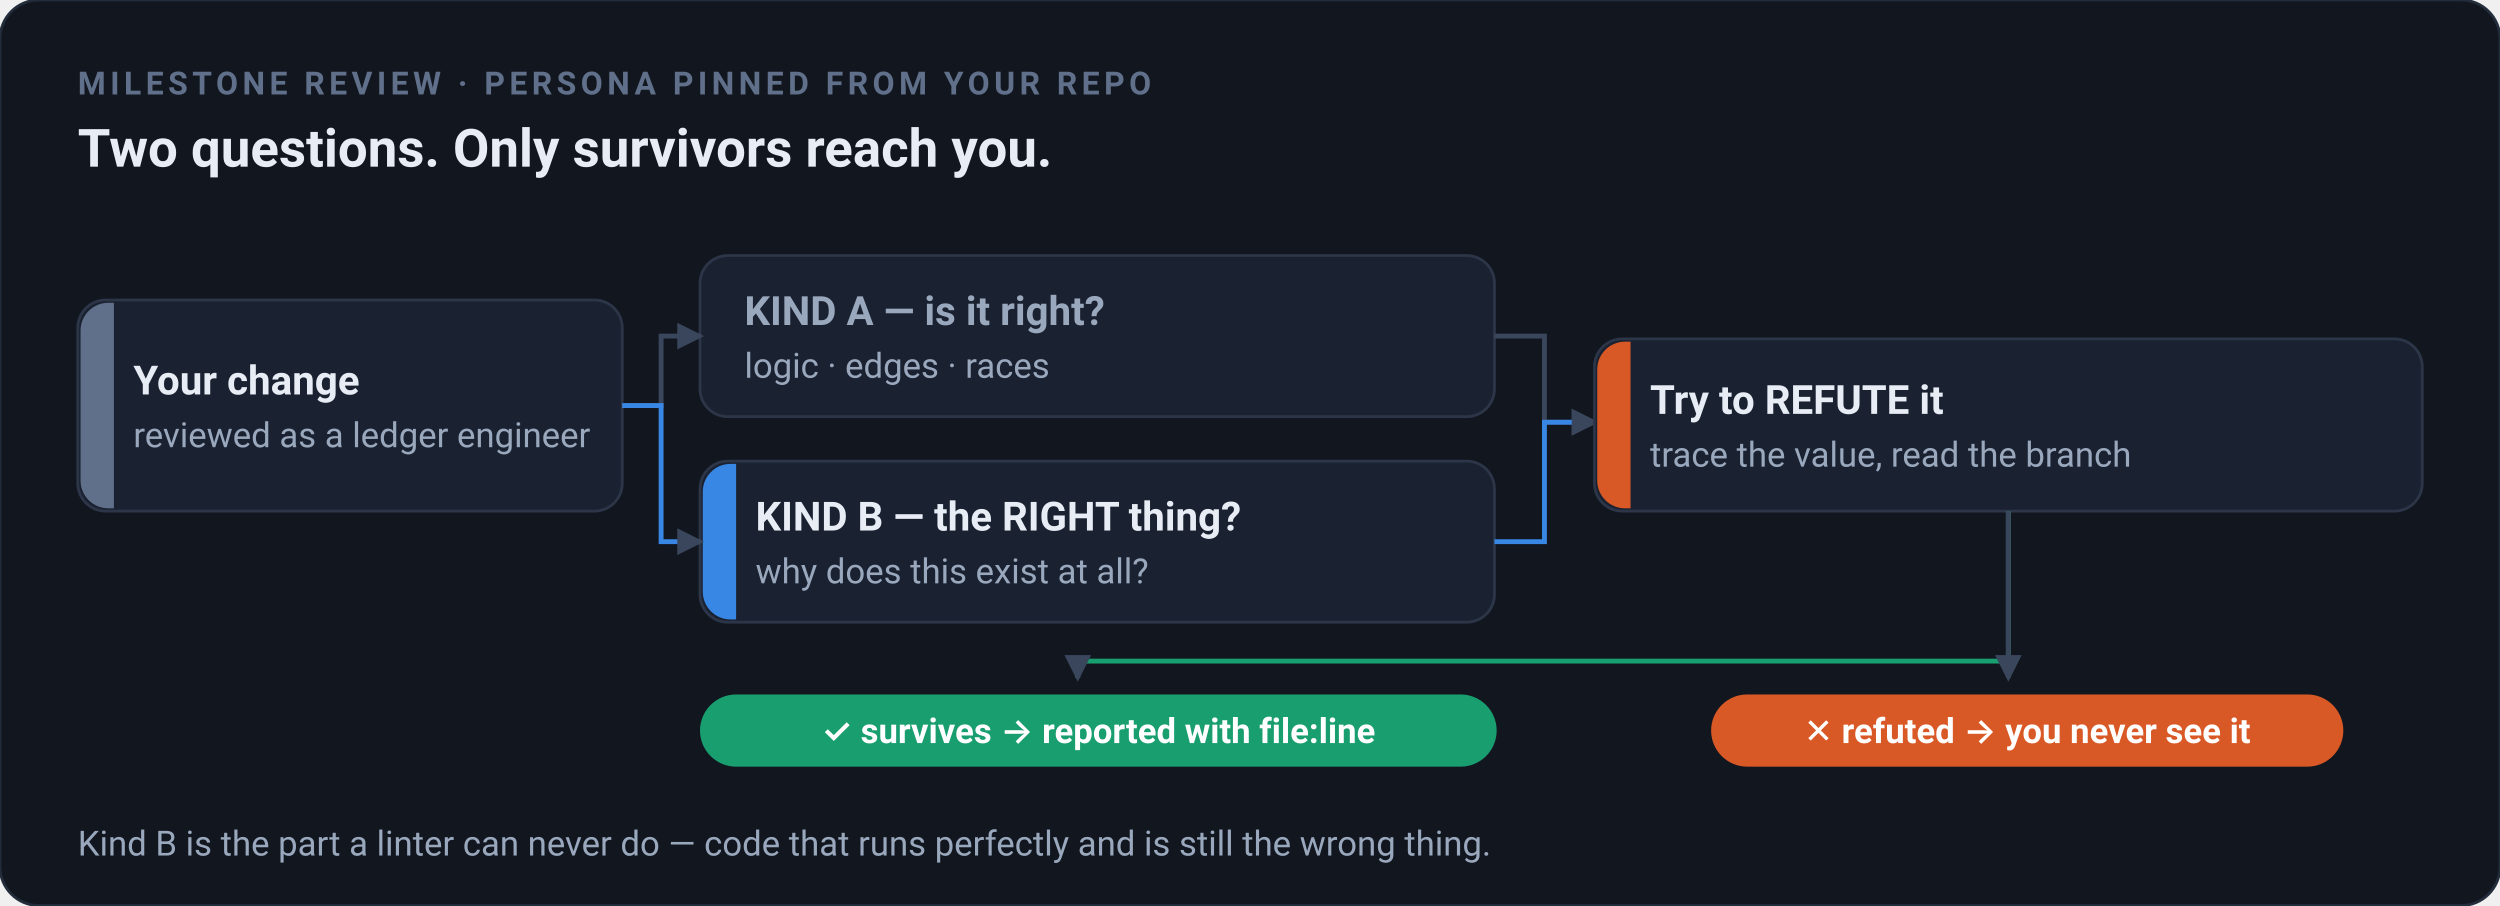
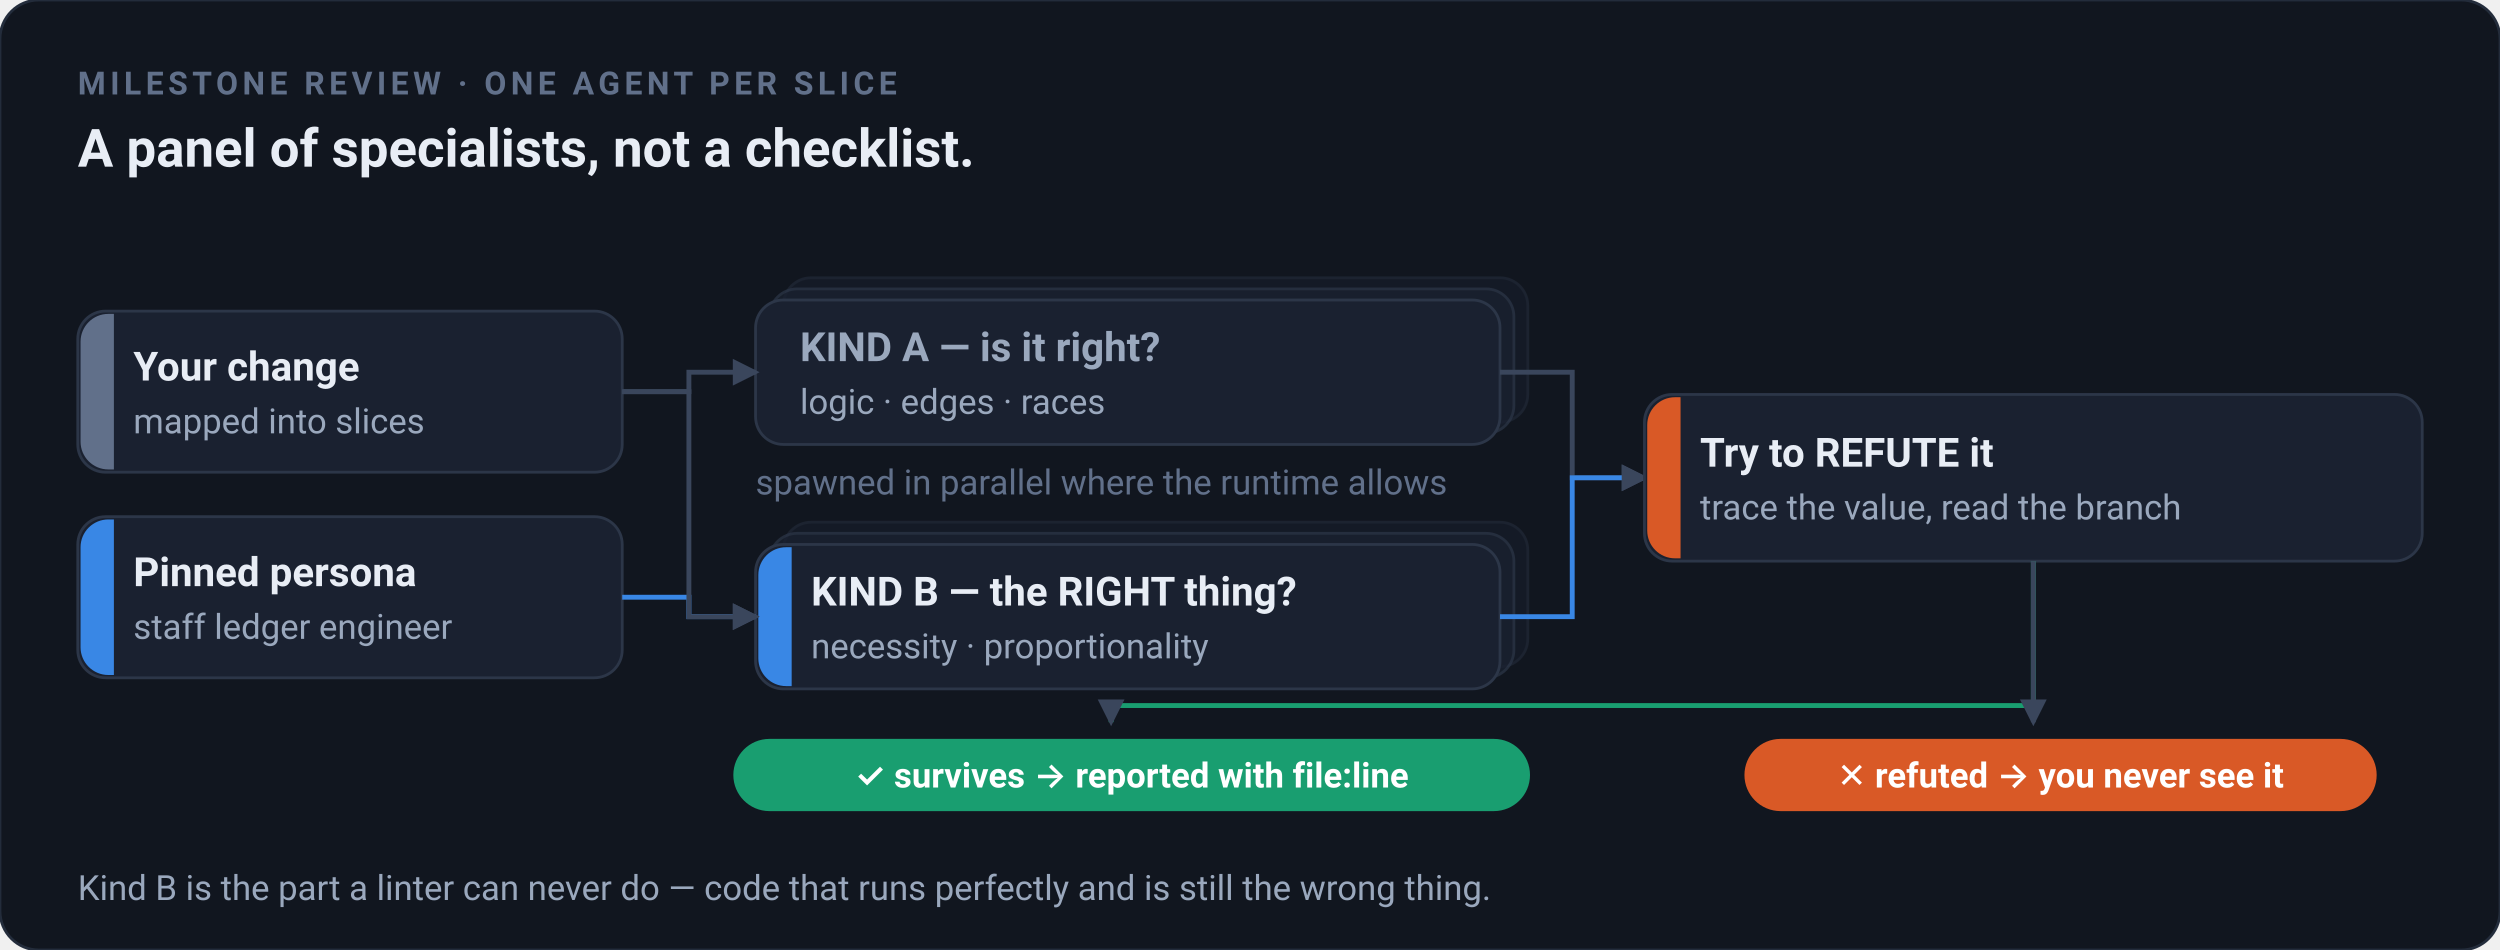
- <svg xmlns="http://www.w3.org/2000/svg" viewBox="0 0 900 326" width="900" height="326" role="img" aria-label="A change is reviewed by a pinned domain persona through correctness and judgment lenses; every finding must survive an adversarial refutation attempt before it is reported.">
+ <svg xmlns="http://www.w3.org/2000/svg" viewBox="0 0 900 342" width="900" height="342" role="img" aria-label="A change is split into slices and one lens agent is spawned per slice, all carrying the same pinned domain persona, asking correctness and judgment questions in parallel; every finding must then survive an adversarial refutation attempt before it reaches you.">
  <defs>
    <marker id="ar" viewBox="0 0 10 10" refX="8.5" refY="5" markerWidth="5.5" markerHeight="5.5" orient="auto-start-reverse">
      <path d="M0 0 L10 5 L0 10 z" fill="#3a465c" />
    </marker>
  </defs>
-   <rect width="900" height="326" rx="14" fill="#11161f" stroke="#232c3b" />
-   <text x="28" y="34" font-family="ui-sans-serif,-apple-system,BlinkMacSystemFont,'Segoe UI',Roboto,'Helvetica Neue',sans-serif" font-size="11.5" font-weight="600" letter-spacing="1.6" fill="#61708a">MILESTONE REVIEW · PERSONA PINNED FROM YOUR REPO</text>
-   <text x="28" y="60" font-family="ui-sans-serif,-apple-system,BlinkMacSystemFont,'Segoe UI',Roboto,'Helvetica Neue',sans-serif" font-size="19" font-weight="650" fill="#e8edf5">Two questions. Only survivors reach you.</text>
-   <rect x="28" y="108" width="196" height="76" rx="10" fill="#1a2130" stroke="#2c3648" />
-   <path d="M29 119 a10 10 0 0 1 10 -10 h2 v74 h-2 a10 10 0 0 1 -10 -10 z" fill="#61708a" />
-   <text x="48" y="142" font-family="ui-sans-serif,-apple-system,BlinkMacSystemFont,'Segoe UI',Roboto,'Helvetica Neue',sans-serif" font-size="14.5" font-weight="600" fill="#e8edf5">Your change</text>
-   <text x="48" y="161" font-family="ui-sans-serif,-apple-system,BlinkMacSystemFont,'Segoe UI',Roboto,'Helvetica Neue',sans-serif" font-size="12.5" fill="#9aa8bd">reviewed as a ledger engineer</text>
-   <rect x="252" y="92" width="286" height="58" rx="10" fill="#1a2130" stroke="#2c3648" />
-   <text x="268" y="117" font-family="ui-sans-serif,-apple-system,BlinkMacSystemFont,'Segoe UI',Roboto,'Helvetica Neue',sans-serif" font-size="14.5" font-weight="600" fill="#9aa8bd">KIND A — is it right?</text>
-   <text x="268" y="136" font-family="ui-sans-serif,-apple-system,BlinkMacSystemFont,'Segoe UI',Roboto,'Helvetica Neue',sans-serif" font-size="12.5" fill="#9aa8bd">logic · edges · races</text>
-   <rect x="252" y="166" width="286" height="58" rx="10" fill="#1a2130" stroke="#2c3648" />
-   <path d="M253 177 a10 10 0 0 1 10 -10 h2 v56 h-2 a10 10 0 0 1 -10 -10 z" fill="#3987e5" />
-   <text x="272" y="191" font-family="ui-sans-serif,-apple-system,BlinkMacSystemFont,'Segoe UI',Roboto,'Helvetica Neue',sans-serif" font-size="14.5" font-weight="600" fill="#e8edf5">KIND B — the RIGHT thing?</text>
-   <text x="272" y="210" font-family="ui-sans-serif,-apple-system,BlinkMacSystemFont,'Segoe UI',Roboto,'Helvetica Neue',sans-serif" font-size="12.5" fill="#9aa8bd">why does this exist at all?</text>
-   <path d="M224 146 H238 V121 H252" fill="none" stroke="#3a465c" stroke-width="1.75" marker-end="url(#ar)" />
-   <path d="M224 146 H238 V195 H252" fill="none" stroke="#3987e5" stroke-width="1.75" marker-end="url(#ar)" />
-   <path d="M538 121 H556 V152 H574" fill="none" stroke="#3a465c" stroke-width="1.75" marker-end="url(#ar)" />
-   <path d="M538 195 H556 V152 H574" fill="none" stroke="#3987e5" stroke-width="1.75" marker-end="url(#ar)" />
-   <rect x="574" y="122" width="298" height="62" rx="10" fill="#1a2130" stroke="#2c3648" />
-   <path d="M575 133 a10 10 0 0 1 10 -10 h2 v60 h-2 a10 10 0 0 1 -10 -10 z" fill="#d95926" />
-   <text x="594" y="149" font-family="ui-sans-serif,-apple-system,BlinkMacSystemFont,'Segoe UI',Roboto,'Helvetica Neue',sans-serif" font-size="14.5" font-weight="600" fill="#e8edf5">Try to REFUTE it</text>
-   <text x="594" y="168" font-family="ui-sans-serif,-apple-system,BlinkMacSystemFont,'Segoe UI',Roboto,'Helvetica Neue',sans-serif" font-size="12.5" fill="#9aa8bd">trace the value, read the branch</text>
-   <path d="M723 184 V238 H388 V244" fill="none" stroke="#199e70" stroke-width="1.75" marker-end="url(#ar)" />
-   <line x1="723" y1="184" x2="723" y2="244" stroke="#3a465c" stroke-width="1.75" marker-end="url(#ar)" />
+   <rect width="900" height="342" rx="14" fill="#11161f" stroke="#232c3b" />
+   <text x="28" y="34" font-family="ui-sans-serif,-apple-system,BlinkMacSystemFont,'Segoe UI',Roboto,'Helvetica Neue',sans-serif" font-size="11.5" font-weight="600" letter-spacing="1.6" fill="#61708a">MILESTONE REVIEW · ONE AGENT PER SLICE</text>
+   <text x="28" y="60" font-family="ui-sans-serif,-apple-system,BlinkMacSystemFont,'Segoe UI',Roboto,'Helvetica Neue',sans-serif" font-size="19" font-weight="650" fill="#e8edf5">A panel of specialists, not a checklist.</text>
+   <rect x="28" y="112" width="196" height="58" rx="10" fill="#1a2130" stroke="#2c3648" />
+   <path d="M29 123 a10 10 0 0 1 10 -10 h2 v56 h-2 a10 10 0 0 1 -10 -10 z" fill="#61708a" />
+   <text x="48" y="137" font-family="ui-sans-serif,-apple-system,BlinkMacSystemFont,'Segoe UI',Roboto,'Helvetica Neue',sans-serif" font-size="14.5" font-weight="600" fill="#e8edf5">Your change</text>
+   <text x="48" y="156" font-family="ui-sans-serif,-apple-system,BlinkMacSystemFont,'Segoe UI',Roboto,'Helvetica Neue',sans-serif" font-size="12.5" fill="#9aa8bd">mapped into slices</text>
+   <rect x="28" y="186" width="196" height="58" rx="10" fill="#1a2130" stroke="#2c3648" />
+   <path d="M29 197 a10 10 0 0 1 10 -10 h2 v56 h-2 a10 10 0 0 1 -10 -10 z" fill="#3987e5" />
+   <text x="48" y="211" font-family="ui-sans-serif,-apple-system,BlinkMacSystemFont,'Segoe UI',Roboto,'Helvetica Neue',sans-serif" font-size="14.5" font-weight="600" fill="#e8edf5">Pinned persona</text>
+   <text x="48" y="230" font-family="ui-sans-serif,-apple-system,BlinkMacSystemFont,'Segoe UI',Roboto,'Helvetica Neue',sans-serif" font-size="12.5" fill="#9aa8bd">staff ledger engineer</text>
+   <rect x="282" y="100" width="268" height="52" rx="10" fill="#1a2130" stroke="#2c3648" opacity="0.4" />
+   <rect x="277" y="104" width="268" height="52" rx="10" fill="#1a2130" stroke="#2c3648" opacity="0.7" />
+   <rect x="272" y="108" width="268" height="52" rx="10" fill="#1a2130" stroke="#2c3648" />
+   <text x="288" y="130" font-family="ui-sans-serif,-apple-system,BlinkMacSystemFont,'Segoe UI',Roboto,'Helvetica Neue',sans-serif" font-size="14.5" font-weight="600" fill="#9aa8bd">KIND A — is it right?</text>
+   <text x="288" y="149" font-family="ui-sans-serif,-apple-system,BlinkMacSystemFont,'Segoe UI',Roboto,'Helvetica Neue',sans-serif" font-size="12.5" fill="#9aa8bd">logic · edges · races</text>
+   <rect x="282" y="188" width="268" height="52" rx="10" fill="#1a2130" stroke="#2c3648" opacity="0.4" />
+   <rect x="277" y="192" width="268" height="52" rx="10" fill="#1a2130" stroke="#2c3648" opacity="0.7" />
+   <rect x="272" y="196" width="268" height="52" rx="10" fill="#1a2130" stroke="#2c3648" />
+   <path d="M273 207 a10 10 0 0 1 10 -10 h2 v50 h-2 a10 10 0 0 1 -10 -10 z" fill="#3987e5" />
+   <text x="292" y="218" font-family="ui-sans-serif,-apple-system,BlinkMacSystemFont,'Segoe UI',Roboto,'Helvetica Neue',sans-serif" font-size="14.5" font-weight="600" fill="#e8edf5">KIND B — the RIGHT thing?</text>
+   <text x="292" y="237" font-family="ui-sans-serif,-apple-system,BlinkMacSystemFont,'Segoe UI',Roboto,'Helvetica Neue',sans-serif" font-size="12.5" fill="#9aa8bd">necessity · proportionality</text>
+   <path d="M224 141 H248 V134 H272" fill="none" stroke="#3a465c" stroke-width="1.75" marker-end="url(#ar)" />
+   <path d="M224 215 H248 V222 H272" fill="none" stroke="#3987e5" stroke-width="1.75" marker-end="url(#ar)" />
+   <path d="M224 141 H248 V222 H272" fill="none" stroke="#3a465c" stroke-width="1.75" marker-end="url(#ar)" />
+   <text x="272" y="178" text-anchor="start" font-family="ui-sans-serif,-apple-system,BlinkMacSystemFont,'Segoe UI',Roboto,'Helvetica Neue',sans-serif" font-size="12.5" fill="#61708a">spawned in parallel where the runtime allows</text>
+   <path d="M540 134 H566 V172 H592" fill="none" stroke="#3a465c" stroke-width="1.75" marker-end="url(#ar)" />
+   <path d="M540 222 H566 V172 H592" fill="none" stroke="#3987e5" stroke-width="1.75" marker-end="url(#ar)" />
+   <rect x="592" y="142" width="280" height="60" rx="10" fill="#1a2130" stroke="#2c3648" />
+   <path d="M593 153 a10 10 0 0 1 10 -10 h2 v58 h-2 a10 10 0 0 1 -10 -10 z" fill="#d95926" />
+   <text x="612" y="168" font-family="ui-sans-serif,-apple-system,BlinkMacSystemFont,'Segoe UI',Roboto,'Helvetica Neue',sans-serif" font-size="14.5" font-weight="600" fill="#e8edf5">Try to REFUTE it</text>
+   <text x="612" y="187" font-family="ui-sans-serif,-apple-system,BlinkMacSystemFont,'Segoe UI',Roboto,'Helvetica Neue',sans-serif" font-size="12.5" fill="#9aa8bd">trace the value, read the branch</text>
+   <path d="M732 202 V254 H400 V260" fill="none" stroke="#199e70" stroke-width="1.75" marker-end="url(#ar)" />
+   <line x1="732" y1="202" x2="732" y2="260" stroke="#3a465c" stroke-width="1.75" marker-end="url(#ar)" />
  <g>
-     <rect x="252" y="250" width="286.8" height="26" rx="13" fill="#199e70" />
-     <text x="395.4" y="267.5" text-anchor="middle" font-family="ui-sans-serif,-apple-system,BlinkMacSystemFont,'Segoe UI',Roboto,'Helvetica Neue',sans-serif" font-size="12.5" font-weight="600" fill="#ffffff">✓  survives → reported with file:line</text>
+     <rect x="264" y="266" width="286.8" height="26" rx="13" fill="#199e70" />
+     <text x="407.4" y="283.5" text-anchor="middle" font-family="ui-sans-serif,-apple-system,BlinkMacSystemFont,'Segoe UI',Roboto,'Helvetica Neue',sans-serif" font-size="12.5" font-weight="600" fill="#ffffff">✓  survives → reported with file:line</text>
  </g>
  <g>
-     <rect x="616" y="250" width="227.6" height="26" rx="13" fill="#d95926" />
-     <text x="729.8" y="267.5" text-anchor="middle" font-family="ui-sans-serif,-apple-system,BlinkMacSystemFont,'Segoe UI',Roboto,'Helvetica Neue',sans-serif" font-size="12.5" font-weight="600" fill="#ffffff">✕  refuted → you never see it</text>
+     <rect x="628" y="266" width="227.6" height="26" rx="13" fill="#d95926" />
+     <text x="741.8" y="283.5" text-anchor="middle" font-family="ui-sans-serif,-apple-system,BlinkMacSystemFont,'Segoe UI',Roboto,'Helvetica Neue',sans-serif" font-size="12.5" font-weight="600" fill="#ffffff">✕  refuted → you never see it</text>
  </g>
-   <text x="28" y="308" text-anchor="start" font-family="ui-sans-serif,-apple-system,BlinkMacSystemFont,'Segoe UI',Roboto,'Helvetica Neue',sans-serif" font-size="12.5" fill="#9aa8bd">Kind B is the part a linter can never do — code that runs perfectly and is still the wrong thing.</text>
+   <text x="28" y="324" text-anchor="start" font-family="ui-sans-serif,-apple-system,BlinkMacSystemFont,'Segoe UI',Roboto,'Helvetica Neue',sans-serif" font-size="12.5" fill="#9aa8bd">Kind B is the part a linter can never do — code that runs perfectly and is still the wrong thing.</text>
</svg>
